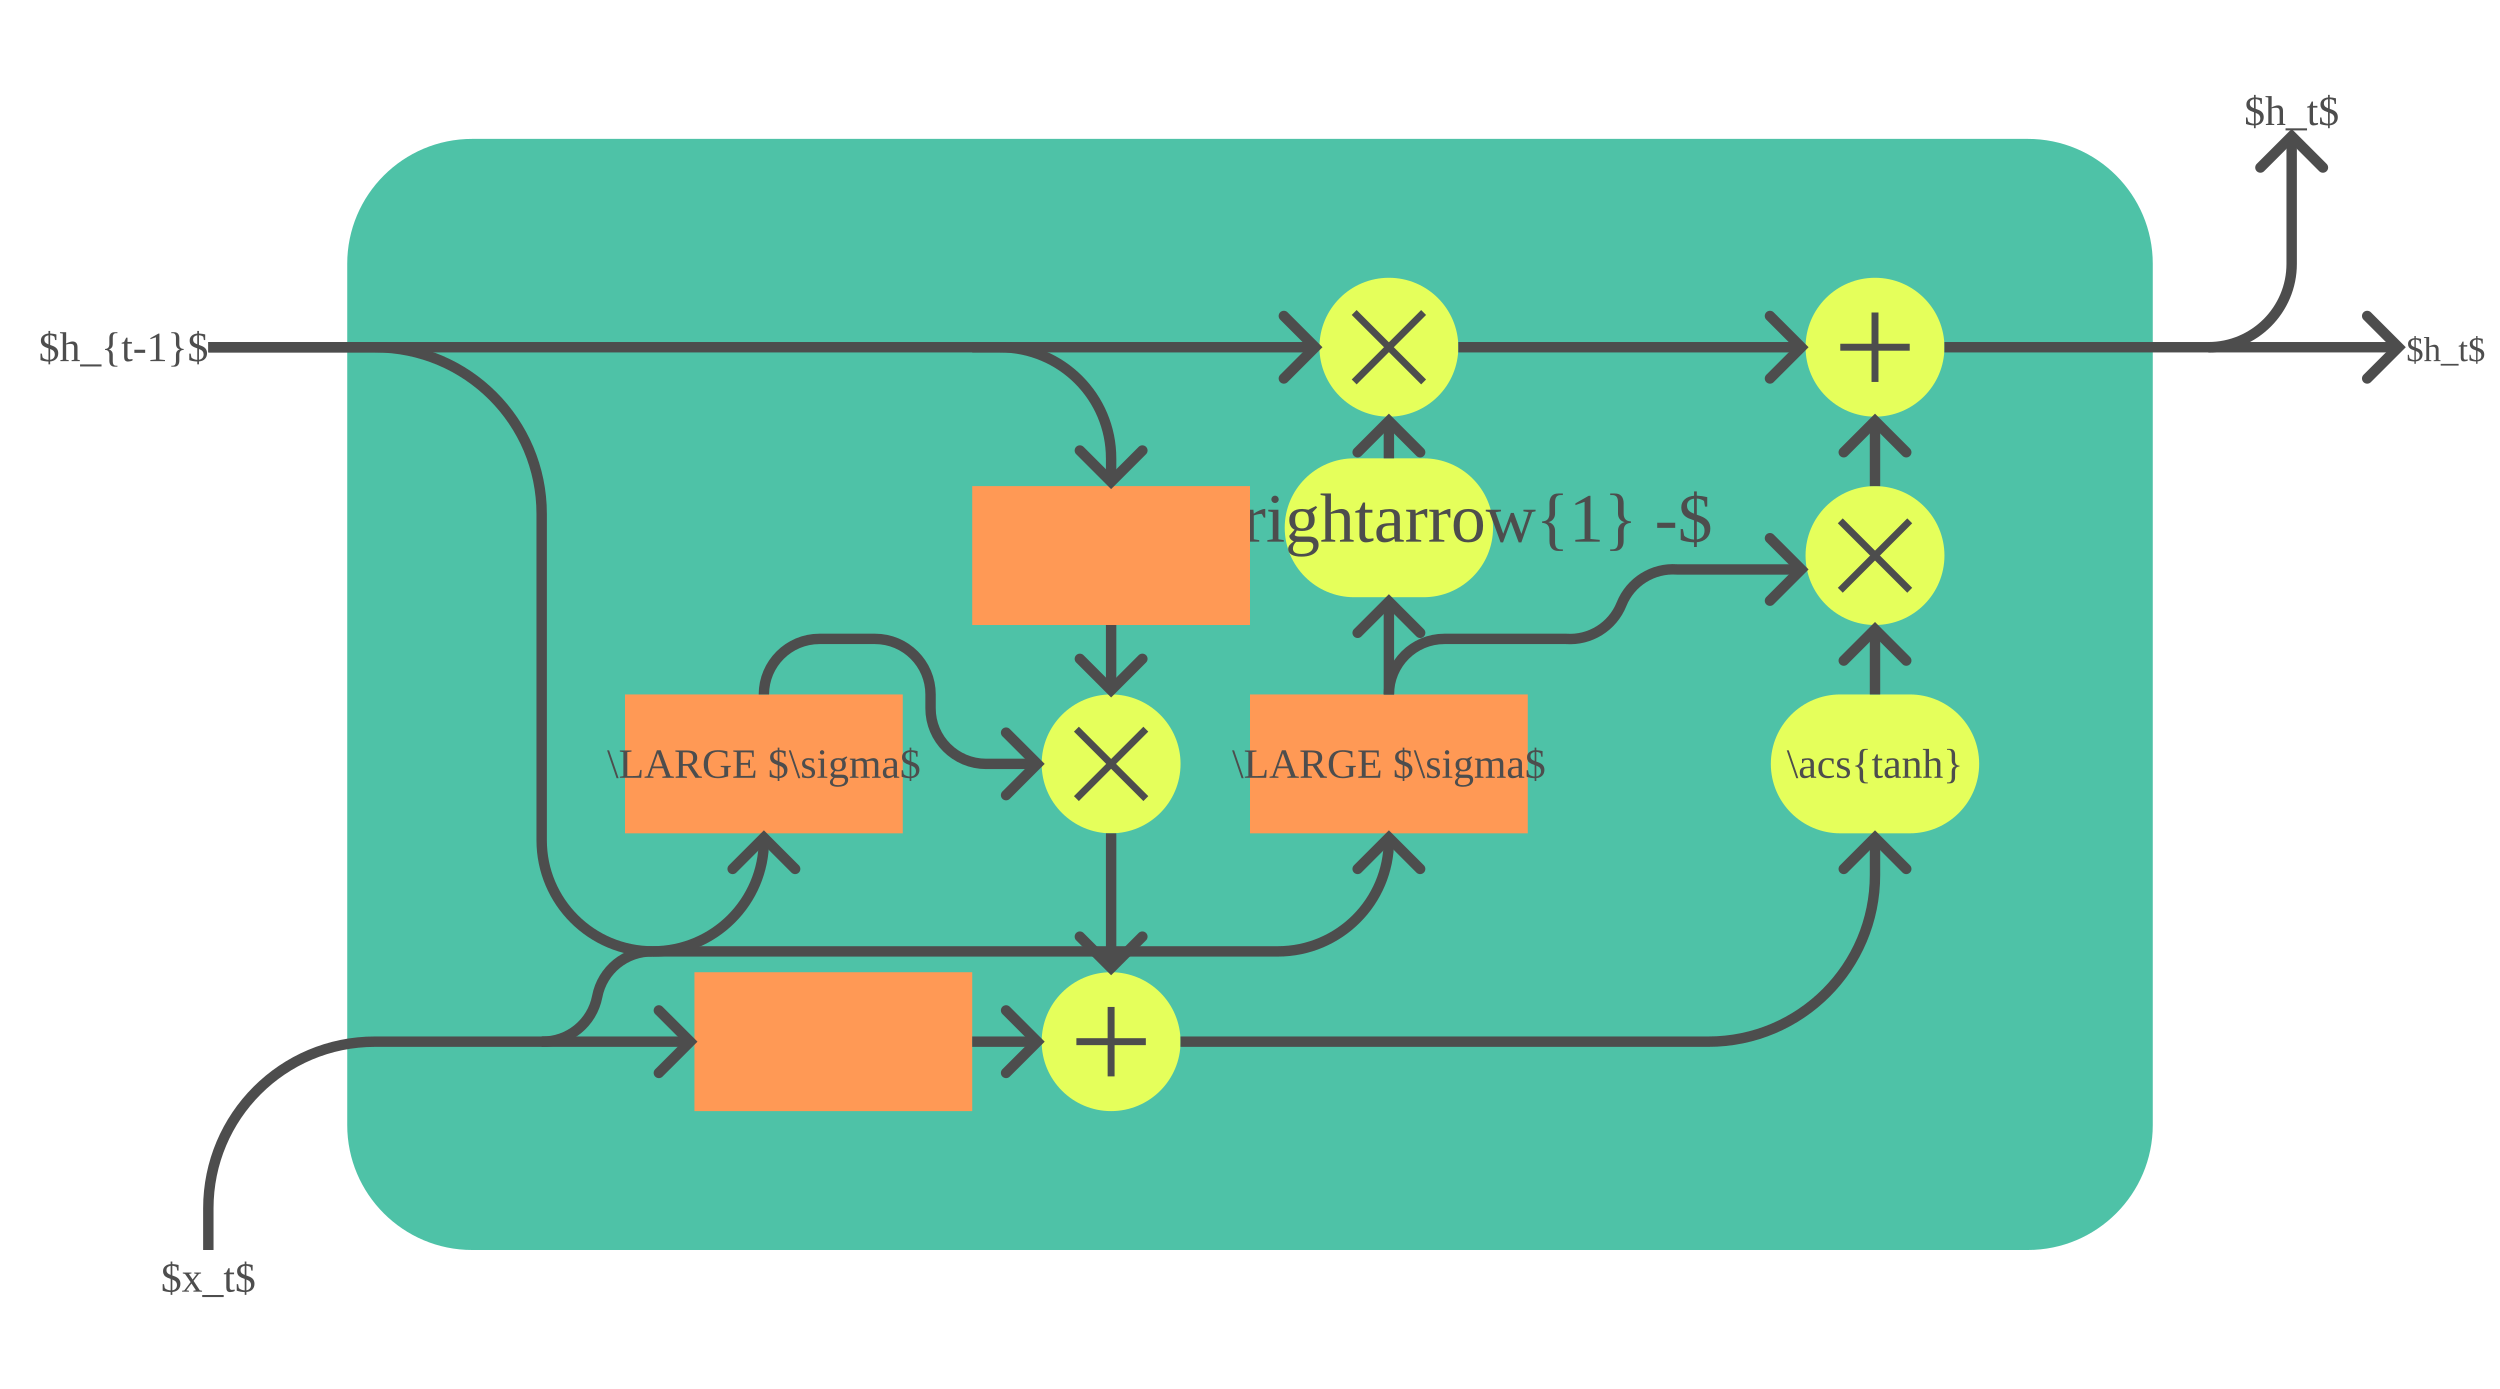
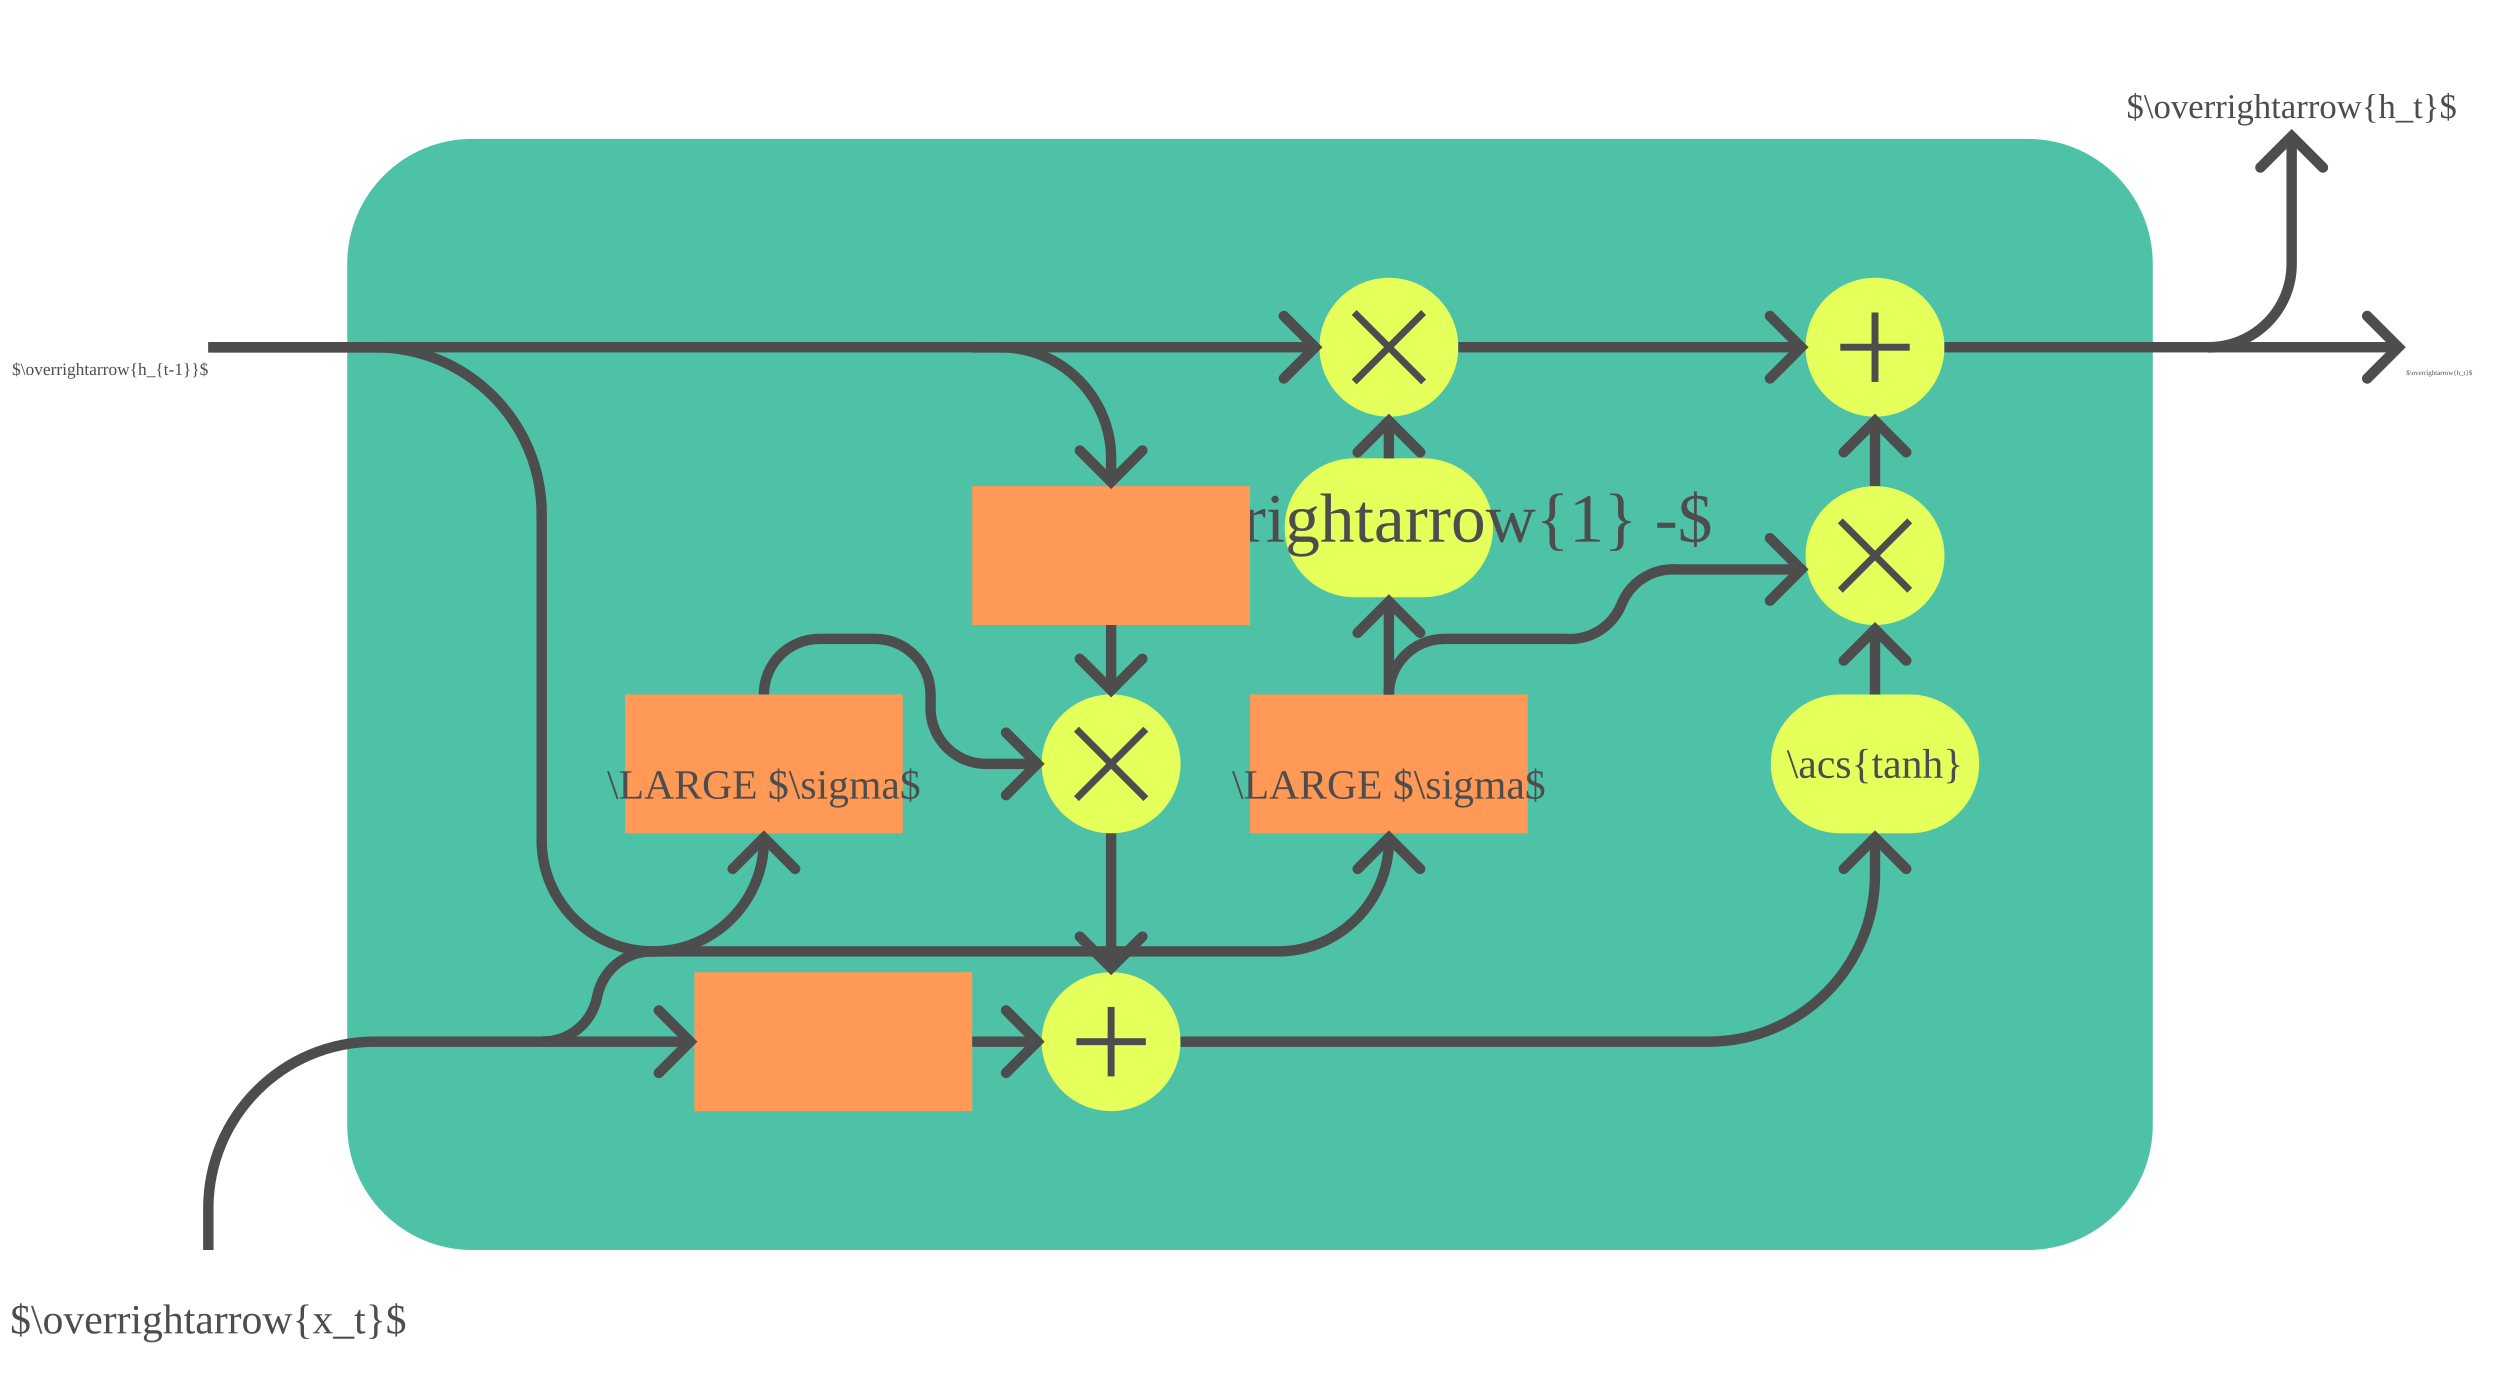
<svg xmlns="http://www.w3.org/2000/svg" width="720" height="400" viewBox="0 0 720 400" version="1.1" id="svg8" xml:space="preserve">
  <defs id="defs2">
    <marker style="overflow:visible" id="arrow" refX="0" refY="0" orient="auto-start-reverse" markerWidth="4.207" markerHeight="7" viewBox="0 0 4.207 7" preserveAspectRatio="xMidYMid">
      <path style="fill:none;stroke:context-stroke;stroke-width:1;stroke-linecap:round" d="M 3,-3 0,0 3,3" id="arrow3" transform="rotate(180,0.125,0)" />
    </marker>
  </defs>
  <g id="cell">
    <rect id="background" width="520" height="320" x="100" y="40" ry="36" fill="#4ec2a7" rx="36" />
    <g id="pointwise">
      <circle id="mult1" cx="400" cy="100" r="20" stroke="none" fill="#e5ff5b" />
      <circle id="mult2" cx="540" cy="160" r="20" stroke="none" fill="#e5ff5b" />
      <circle id="mult3" cx="320" cy="220" r="20" stroke="none" fill="#e5ff5b" />
      <circle id="add" cx="540" cy="100" r="20" stroke="none" fill="#e5ff5b" />
      <rect y="132" x="370" height="40" width="60" id="tanh2" ry="20" fill="#e5ff5b" rx="20" />
      <circle id="circle1" cx="320" cy="300" r="20" stroke="none" fill="#e5ff5b" />
      <text x="400" y="156" id="textTanhPointwise" fill="#4d4d4d" stroke="none" font-size="20px" text-anchor="middle">$\overrightarrow{1} -$</text>
      <g id="plusSign">
        <line x1="540" x2="540" y1="110" y2="90" stroke-width="2" stroke="#4d4d4d" id="plus1" />
        <line x1="550" x2="530" y1="100" y2="100" stroke-width="2" stroke="#4d4d4d" id="plus2" />
        <line x1="320" x2="320" y1="310" y2="290" stroke-width="2" stroke="#4d4d4d" id="line2" />
        <line x1="330" x2="310" y1="300" y2="300" stroke-width="2" stroke="#4d4d4d" id="line3" />
      </g>
      <g id="multSign1">
        <line x1="390" x2="410" y1="110" y2="90" stroke-width="2" stroke="#4d4d4d" id="line1773" />
        <line x1="410" x2="390" y1="110" y2="90" stroke-width="2" stroke="#4d4d4d" id="line1771" />
      </g>
      <g id="multSign3">
        <line x1="310" x2="330" y1="230" y2="210" stroke-width="2" stroke="#4d4d4d" id="mult2-9" />
        <line x1="330" x2="310" y1="230" y2="210" stroke-width="2" stroke="#4d4d4d" id="mult1-3" />
      </g>
      <g id="multSign2">
        <line x1="550" x2="530" y1="170" y2="150" stroke-width="2" stroke="#4d4d4d" id="mult2-0" />
        <line x1="550" x2="530" y1="150" y2="170" stroke-width="2" stroke="#4d4d4d" id="mult1-6" />
      </g>
      <rect y="200" x="510" height="40" width="60" id="rect3" ry="20" fill="#e5ff5b" rx="20" />
    </g>
    <g id="NN">
      <rect id="sigmNN1" width="80" height="40" x="360" y="200" fill="#ff9955" stroke="none" />
      <rect id="tanhNN0" width="80" height="40" x="200" y="280" fill="#ff9955" stroke="none" />
      <rect id="sigmNN0" width="80" height="40" x="180" y="200" fill="#ff9955" stroke="none" />
      <text x="540" y="224" id="textTanh" fill="#4d4d4d" stroke="none" font-size="12" text-anchor="middle">\acs{tanh}</text>
-       <text x="220" y="224" id="textSig0" fill="#4d4d4d" stroke="none" font-size="12" text-anchor="middle">\LARGE $\sigma$</text>
-       <text x="400" y="224" id="textSig1" fill="#4d4d4d" stroke="none" font-size="12" text-anchor="middle">\LARGE $\sigma$</text>
+       <text x="220" y="230" id="textSig0" fill="#4d4d4d" stroke="none" font-size="12" text-anchor="middle">\LARGE $\sigma$</text>
+       <text x="400" y="230" id="textSig1" fill="#4d4d4d" stroke="none" font-size="12" text-anchor="middle">\LARGE $\sigma$</text>
      <rect id="NN0" width="80" height="40" x="280" y="140" fill="#ff9955" stroke="none" />
    </g>
    <path d="m 340,300 h 152 a 48,48 0 0 0 48,-48 v -10" id="path11" fill="none" stroke="#4d4d4d" stroke-width="3" marker-end="url(#arrow)" />
    <path d="m 60,100 h 48 a 48,48 0 0 1 48,48 v 94 a 32,32 0 0 0 32,32 a 32,32 0 0 0 32,-32" id="path8" fill="none" stroke="#4d4d4d" stroke-width="3" marker-end="url(#arrow)" />
    <line x1="60" x2="378" y1="100" y2="100" stroke-width="3" stroke="#4d4d4d" id="line1" marker-end="url(#arrow)" />
    <path d="m 156,300 a 16,16 0 0 0 16,-13 a 16,16 0 0 1 16,-13" id="path9" fill="none" stroke="#4d4d4d" stroke-width="3" />
    <path d="m 280,100 h 8 a 32,32 0 0 1 32,32 v 6" id="path10" fill="none" stroke="#4d4d4d" stroke-width="3" marker-end="url(#arrow)" />
    <path d="m 320,240 v 38" id="path12" fill="none" stroke="#4d4d4d" stroke-width="3" marker-end="url(#arrow)" />
    <path d="m 188,274 h 180 a 32,32 0 0 0 32,-32" id="path13" fill="none" stroke="#4d4d4d" stroke-width="3" marker-end="url(#arrow)" />
    <path d="m 320,180 v 18" id="path15" fill="none" stroke="#4d4d4d" stroke-width="3" marker-end="url(#arrow)" />
    <path d="m 400,200 a 16,16 0 0 1 16,-16 h 35 a 16,16 0 0 0 16,-10 a 16,16 0 0 1 16,-10 h 35" id="path16" fill="none" stroke="#4d4d4d" stroke-width="3" marker-end="url(#arrow)" />
    <path d="m 400,132 v -10" id="path17" fill="none" stroke="#4d4d4d" stroke-width="3" marker-end="url(#arrow)" />
    <path d="m 540,200 v -18" id="path18" fill="none" stroke="#4d4d4d" stroke-width="3" marker-end="url(#arrow)" />
    <path d="m 540,140 v -18" id="path19" fill="none" stroke="#4d4d4d" stroke-width="3" marker-end="url(#arrow)" />
    <path d="m 420,100 h 98" id="path20" fill="none" stroke="#4d4d4d" stroke-width="3" marker-end="url(#arrow)" />
    <line x1="560" x2="690" y1="100" y2="100" stroke-width="3" stroke="#4d4d4d" id="line14" marker-end="url(#arrow)" />
    <path id="path14" d="m 636,100 a 24,24 0 0 0 24,-24 V 40" fill="none" stroke="#4d4d4d" stroke-width="3" marker-end="url(#arrow)" />
    <path d="m 220,200 a 16,16 0 0 1 16,-16 h 16 a 16,16 0 0 1 16,16 v 4 a 16,16 0 0 0 16,16 h 14" id="path1" fill="none" stroke="#4d4d4d" stroke-width="3" marker-end="url(#arrow)" />
    <path d="m 400,200 v -26" id="path2" fill="none" stroke="#4d4d4d" stroke-width="3" marker-end="url(#arrow)" />
    <path d="m 60,360 v -12 a 48,48 0 0 1 48,-48 h 90" id="path3" fill="none" stroke="#4d4d4d" stroke-width="3" marker-end="url(#arrow)" />
    <path d="m 280,300 h 18" id="path4" fill="none" stroke="#4d4d4d" stroke-width="3" marker-end="url(#arrow)" />
  </g>
  <g id="calque" style="display:inline">
-     <text id="text1982" y="36" x="660" font-size="12" fill="#4d4d4d" text-anchor="middle">$h_t$</text>
-     <text id="text1994" y="104" x="693" font-size="10" fill="#4d4d4d">$h_t$</text>
-     <text x="60" y="372" id="text2002" font-size="12" fill="#4d4d4d" text-anchor="middle">$x_t$</text>
-     <text x="60" y="104" id="text2058" fill="#4d4d4d" font-size="12" text-anchor="end">$h_{t-1}$</text>
+     <text id="text1982" y="34" x="660" font-size="10" fill="#4d4d4d" text-anchor="middle">$\overrightarrow{h_t}$</text>
+     <text id="text1994" y="108" x="693" font-size="2" fill="#4d4d4d">$\overrightarrow{h_t}$</text>
+     <text x="60" y="384" id="text2002" font-size="12" fill="#4d4d4d" text-anchor="middle">$\overrightarrow{x_t}$</text>
+     <text x="60" y="108" id="text2058" fill="#4d4d4d" font-size="5" text-anchor="end">$\overrightarrow{h_{t-1}}$</text>
  </g>
</svg>
